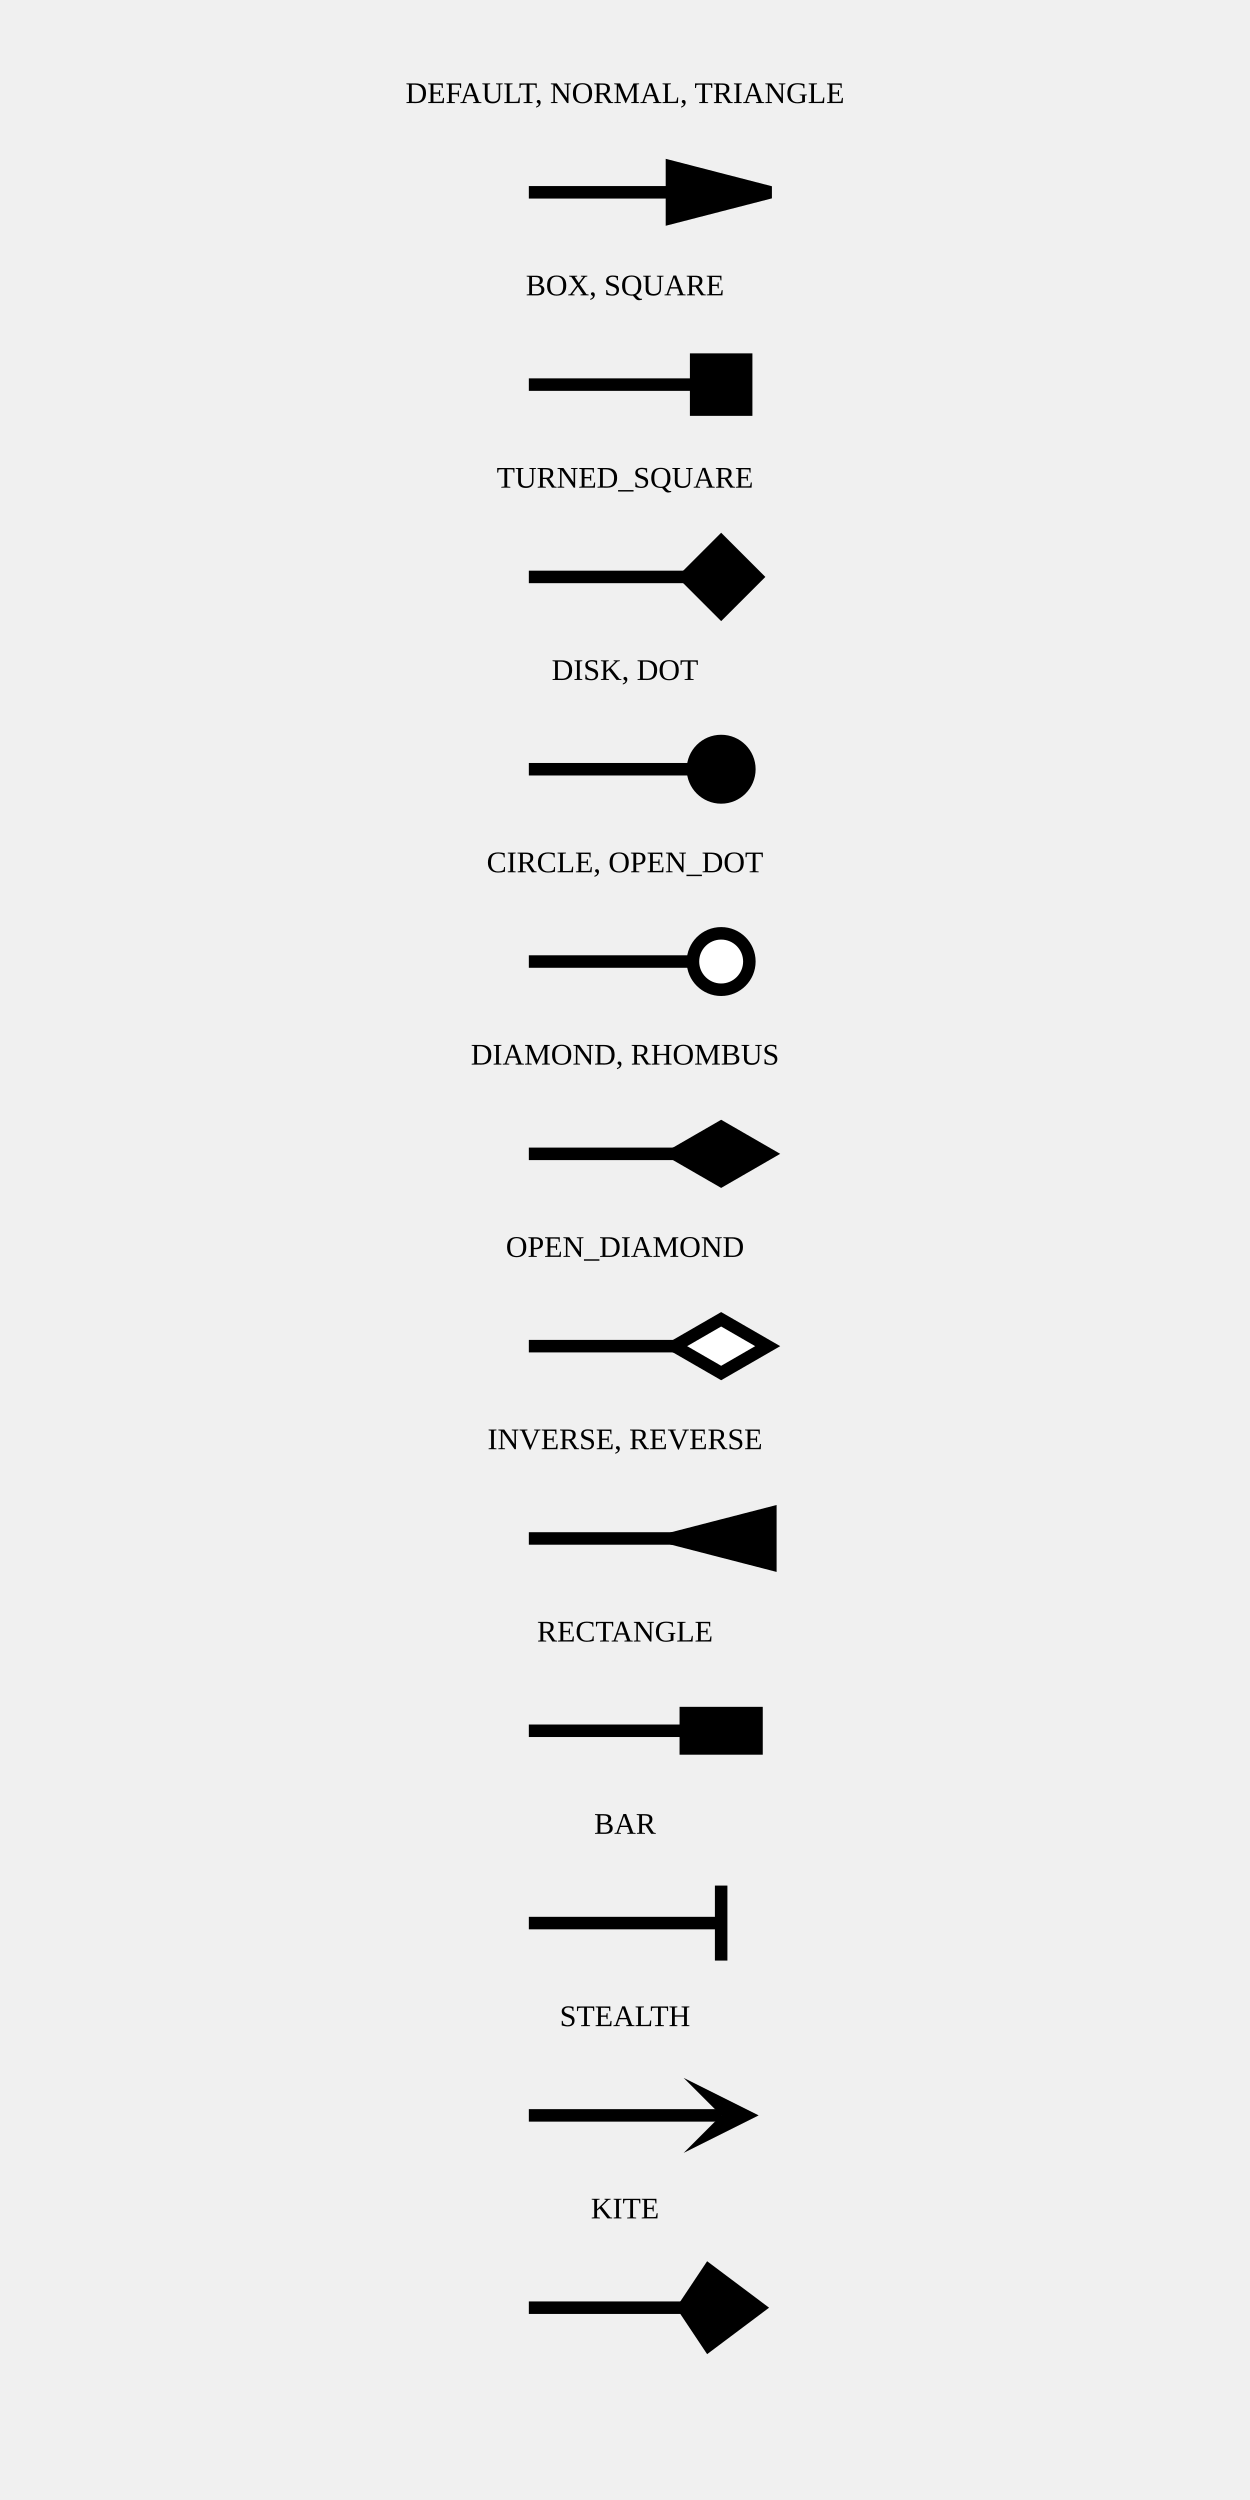
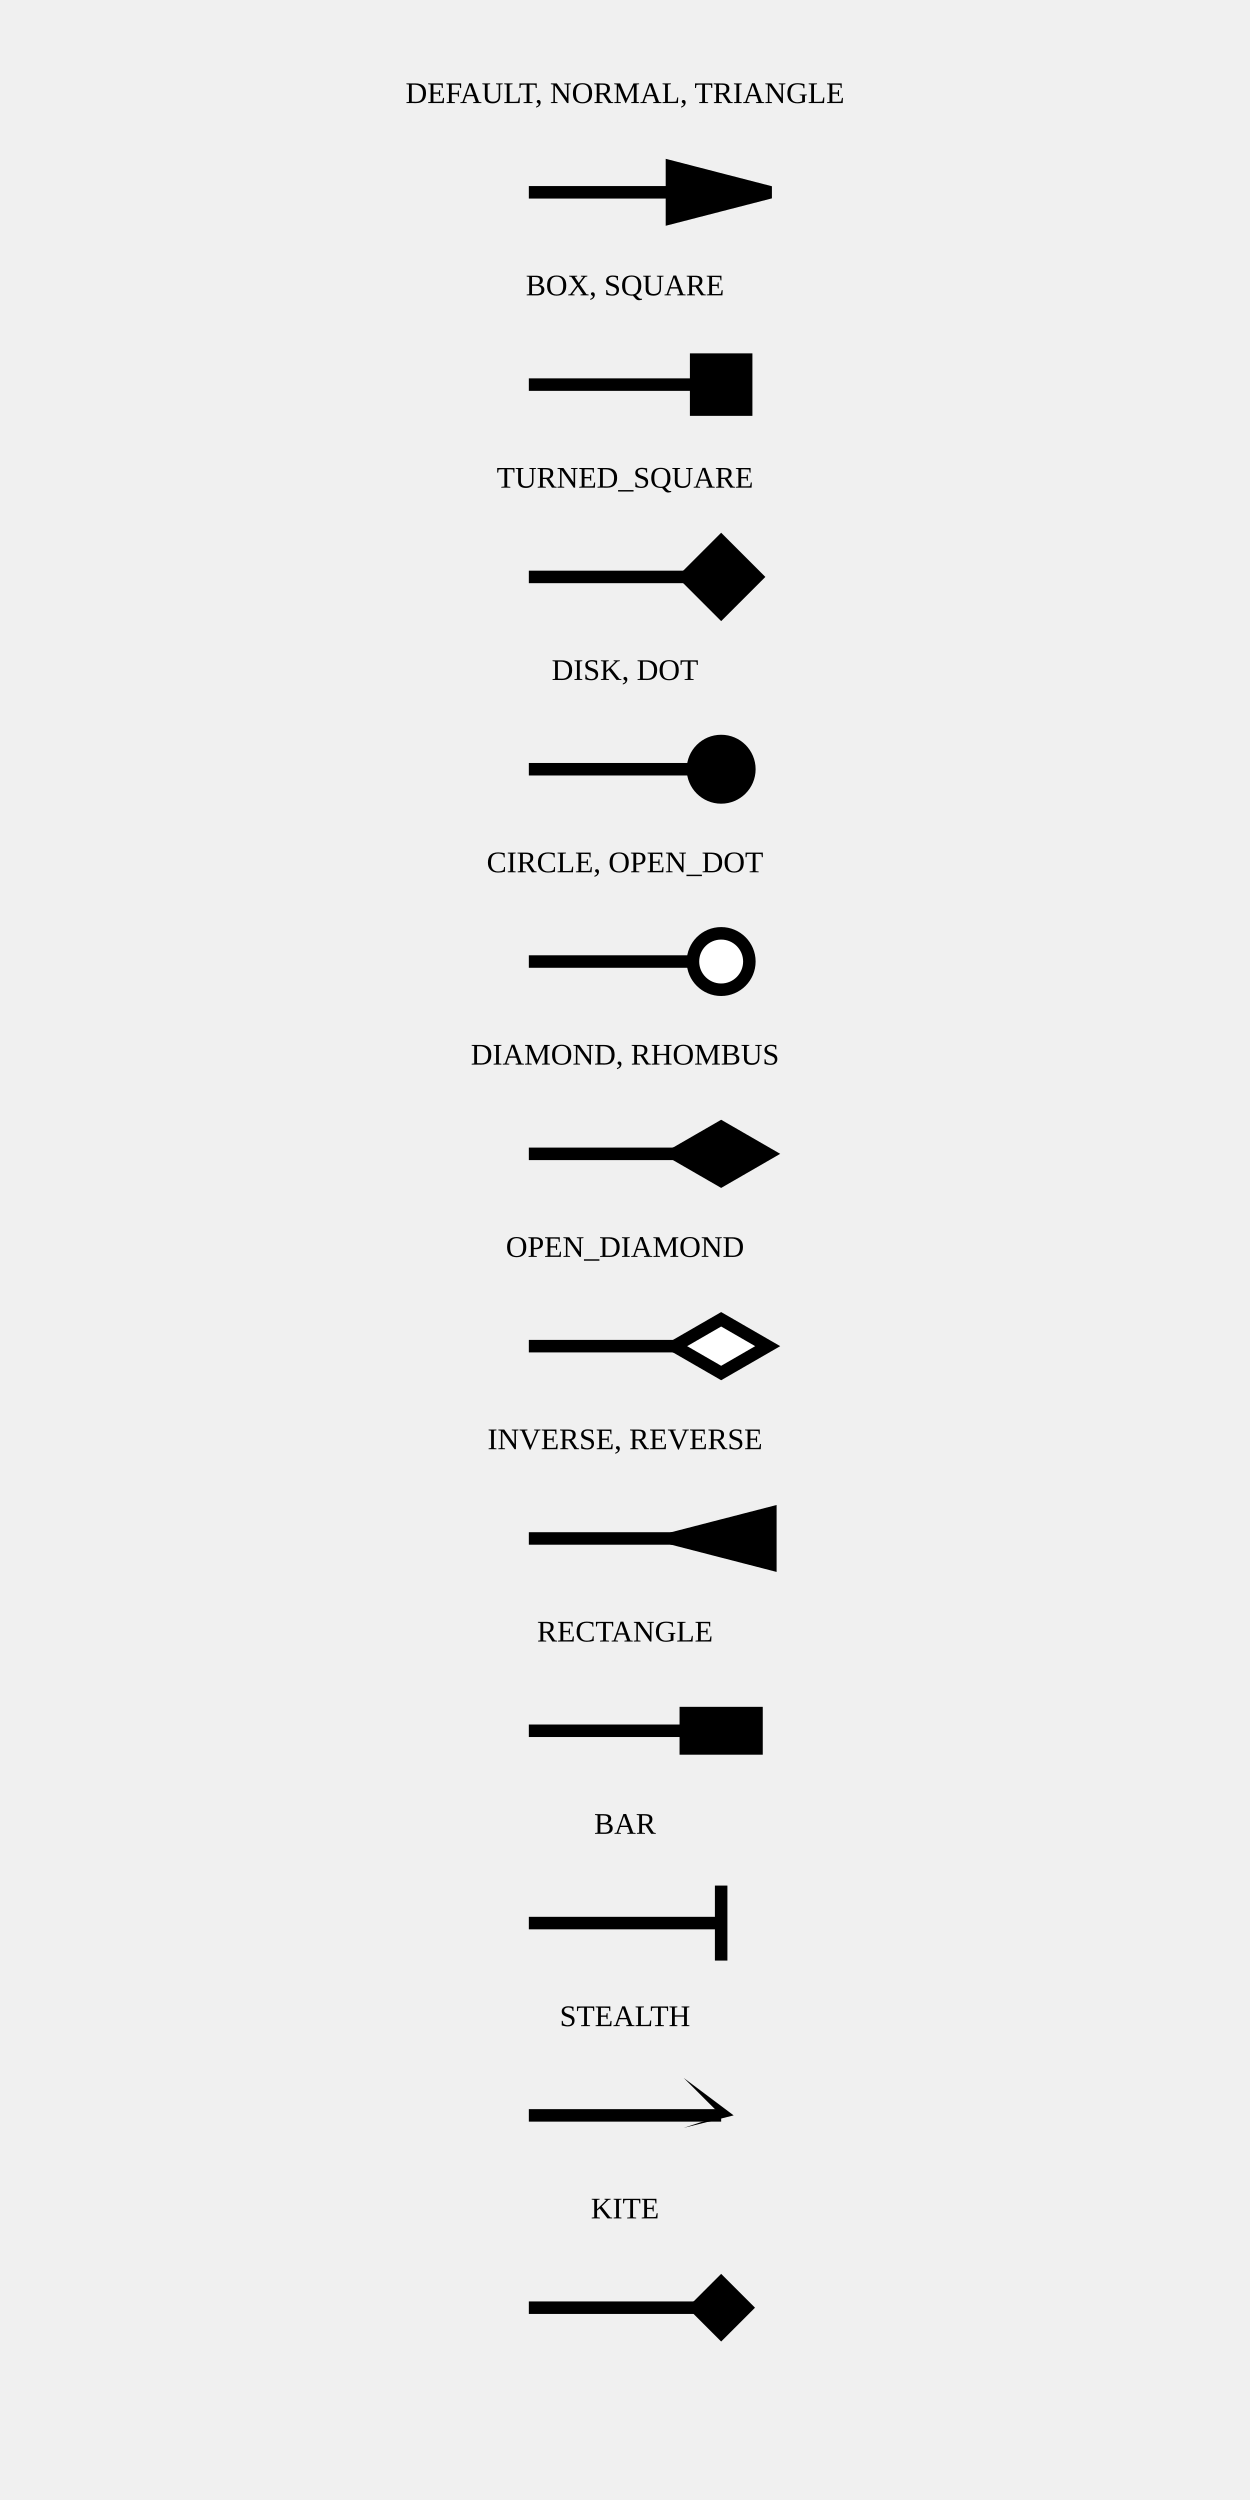
<svg xmlns="http://www.w3.org/2000/svg" width="500" height="1000">
  <text x="250" y="269.231" dominant-baseline="middle" text-anchor="middle">DISK, DOT</text>
  <text x="250" y="38.462" dominant-baseline="middle" text-anchor="middle">DEFAULT, NORMAL, TRIANGLE</text>
  <defs>
    <marker id="OPEN_DIAMOND-0" orient="auto" viewBox="0 0 9.445 6.298" markerWidth="9.445" markerHeight="6.298" refX="4.722" refY="3.149">
      <path d="M1,3.149 L4.722,5.298 L8.445,3.149L4.722,1 z" stroke="black" fill="white" />
    </marker>
  </defs>
  <line x1="211.538" y1="538.462" x2="288.462" y2="538.462" stroke="black" stroke-width="5" marker-end="url(#OPEN_DIAMOND-0)" />
  <defs>
-     <marker id="BOX-1" orient="auto" viewBox="0 0 6 6" markerWidth="6" markerHeight="6" refX="3" refY="3">
+     <marker id="BOX-1" orient="auto" viewBox="0 0 6 6" markerWidth="6.0" markerHeight="6.0" refX="3" refY="3">
      <path d="M1,1 L1,5 L5,5 L5,1 z" stroke="black" fill="black" />
    </marker>
  </defs>
  <line x1="211.538" y1="153.846" x2="288.462" y2="153.846" stroke="black" stroke-width="5" marker-end="url(#BOX-1)" />
  <text x="250" y="730.769" dominant-baseline="middle" text-anchor="middle">BAR</text>
  <defs>
    <marker id="REVERSE-2" orient="auto" viewBox="0 0 9.872 6.065" markerWidth="9.872" markerHeight="6.065" refX="4.936" refY="3.033">
      <path d="M1,3.033L8.872,5.065 L8.872,1 z" stroke="black" fill="black" />
    </marker>
  </defs>
  <line x1="211.538" y1="615.385" x2="288.462" y2="615.385" stroke="black" stroke-width="5" marker-end="url(#REVERSE-2)" />
  <defs>
    <marker id="CIRCLE-3" orient="auto" viewBox="0 0 6.514 6.514" markerWidth="6.514" markerHeight="6.514" refX="3.257" refY="3.257">
      <circle cx="3.257" cy="3.257" r="2.257" stroke="black" fill="white" />
    </marker>
  </defs>
  <line x1="211.538" y1="384.615" x2="288.462" y2="384.615" stroke="black" stroke-width="5" marker-end="url(#CIRCLE-3)" />
  <text x="250" y="192.308" dominant-baseline="middle" text-anchor="middle">TURNED_SQUARE</text>
  <defs>
    <marker id="RECTANGLE-4" orient="auto" viewBox="0 0 10.872 6.065" markerWidth="10.872" markerHeight="6.065" refX="4.936" refY="3.033">
      <path d="M1,1 L1,5.065 L8.872,3.033 z" stroke="black" fill="black" />
    </marker>
  </defs>
  <line x1="211.538" y1="76.923" x2="288.462" y2="76.923" stroke="black" stroke-width="5" marker-end="url(#RECTANGLE-4)" />
  <text x="250" y="653.846" dominant-baseline="middle" text-anchor="middle">RECTANGLE</text>
  <text x="250" y="500" dominant-baseline="middle" text-anchor="middle">OPEN_DIAMOND</text>
  <defs>
-     <marker id="KITE-5" orient="auto" viewBox="0 0 8 8" markerWidth="8" markerHeight="8" refX="4" refY="4">
-       <path d="M1,4 L3,7 L7,4 L3,1 z" stroke="black" fill="black" />
+     <marker id="KITE-5" orient="auto" viewBox="0 0 6.0 6.0" markerWidth="6.0" markerHeight="6.0" refX="3.0" refY="3.0">
+       <path d="M1,3.0 L3.0,5.0 L5.0,3.0 L3,1 z" stroke="black" fill="black" />
    </marker>
  </defs>
  <line x1="211.538" y1="923.077" x2="288.462" y2="923.077" stroke="black" stroke-width="5" marker-end="url(#KITE-5)" />
  <text x="250" y="115.385" dominant-baseline="middle" text-anchor="middle">BOX, SQUARE</text>
  <text x="250" y="807.692" dominant-baseline="middle" text-anchor="middle">STEALTH</text>
  <text x="250" y="961.538" dominant-baseline="middle" text-anchor="middle" />
  <defs>
    <marker id="DOT-6" orient="auto" viewBox="0 0 6.514 6.514" markerWidth="6.514" markerHeight="6.514" refX="3.257" refY="3.257">
      <circle cx="3.257" cy="3.257" r="2.257" stroke="black" fill="black" />
    </marker>
  </defs>
  <line x1="211.538" y1="307.692" x2="288.462" y2="307.692" stroke="black" stroke-width="5" marker-end="url(#DOT-6)" />
  <defs>
    <marker id="DIAMOND-7" orient="auto" viewBox="0 0 9.445 6.298" markerWidth="9.445" markerHeight="6.298" refX="4.722" refY="3.149">
      <path d="M1,3.149 L4.722,5.298 L8.445,3.149 L4.722,1 z" stroke="black" fill="black" />
    </marker>
  </defs>
  <line x1="211.538" y1="461.538" x2="288.462" y2="461.538" stroke="black" stroke-width="5" marker-end="url(#DIAMOND-7)" />
  <defs>
    <marker id="BAR-8" orient="auto" viewBox="0 0 3.0 8.0" markerWidth="3.0" markerHeight="8.0" refX="1.5" refY="4.0">
      <path d="M1,1 L1,7.0 L2.0,7.0 L2.0,1 z" fill="black" />
    </marker>
  </defs>
  <line x1="211.538" y1="769.231" x2="288.462" y2="769.231" stroke="black" stroke-width="5" marker-end="url(#BAR-8)" />
  <defs>
    <marker id="TURNED_SQUARE-9" orient="auto" viewBox="0 0 7.657 7.657" markerWidth="7.657" markerHeight="7.657" refX="3.828" refY="3.828">
      <path d="M3.828,1 L6.657,3.828 L3.828,6.657 L1,3.828 z" stroke="black" fill="black" />
    </marker>
  </defs>
  <line x1="211.538" y1="230.769" x2="288.462" y2="230.769" stroke="black" stroke-width="5" marker-end="url(#TURNED_SQUARE-9)" />
  <text x="250" y="576.923" dominant-baseline="middle" text-anchor="middle">INVERSE, REVERSE</text>
  <text x="250" y="884.615" dominant-baseline="middle" text-anchor="middle">KITE</text>
  <defs>
    <marker id="STEALTH-10" orient="auto" viewBox="0 0 8 8" markerWidth="8" markerHeight="8" refX="4" refY="4">
-       <path d="M1,1 L4,4 L1,7 L7,4 z" fill="black" />
+       <path d="M1,1 L4,4 L1,5 L5,4 z" fill="black" />
    </marker>
  </defs>
  <line x1="211.538" y1="846.154" x2="288.462" y2="846.154" stroke="black" stroke-width="5" marker-end="url(#STEALTH-10)" />
  <text x="250" y="346.154" dominant-baseline="middle" text-anchor="middle">CIRCLE, OPEN_DOT</text>
  <text x="250" y="423.077" dominant-baseline="middle" text-anchor="middle">DIAMOND, RHOMBUS</text>
  <defs>
    <marker id="RECTANGLE-11" orient="auto" viewBox="0 0 7.657 4.828" markerWidth="7.657" markerHeight="4.828" refX="3.828" refY="2.414">
      <path d="M1,1 L1,3.828 L6.657,3.828 L6.657,1 z" stroke="black" fill="black" />
    </marker>
  </defs>
  <line x1="211.538" y1="692.308" x2="288.462" y2="692.308" stroke="black" stroke-width="5" marker-end="url(#RECTANGLE-11)" />
</svg>
